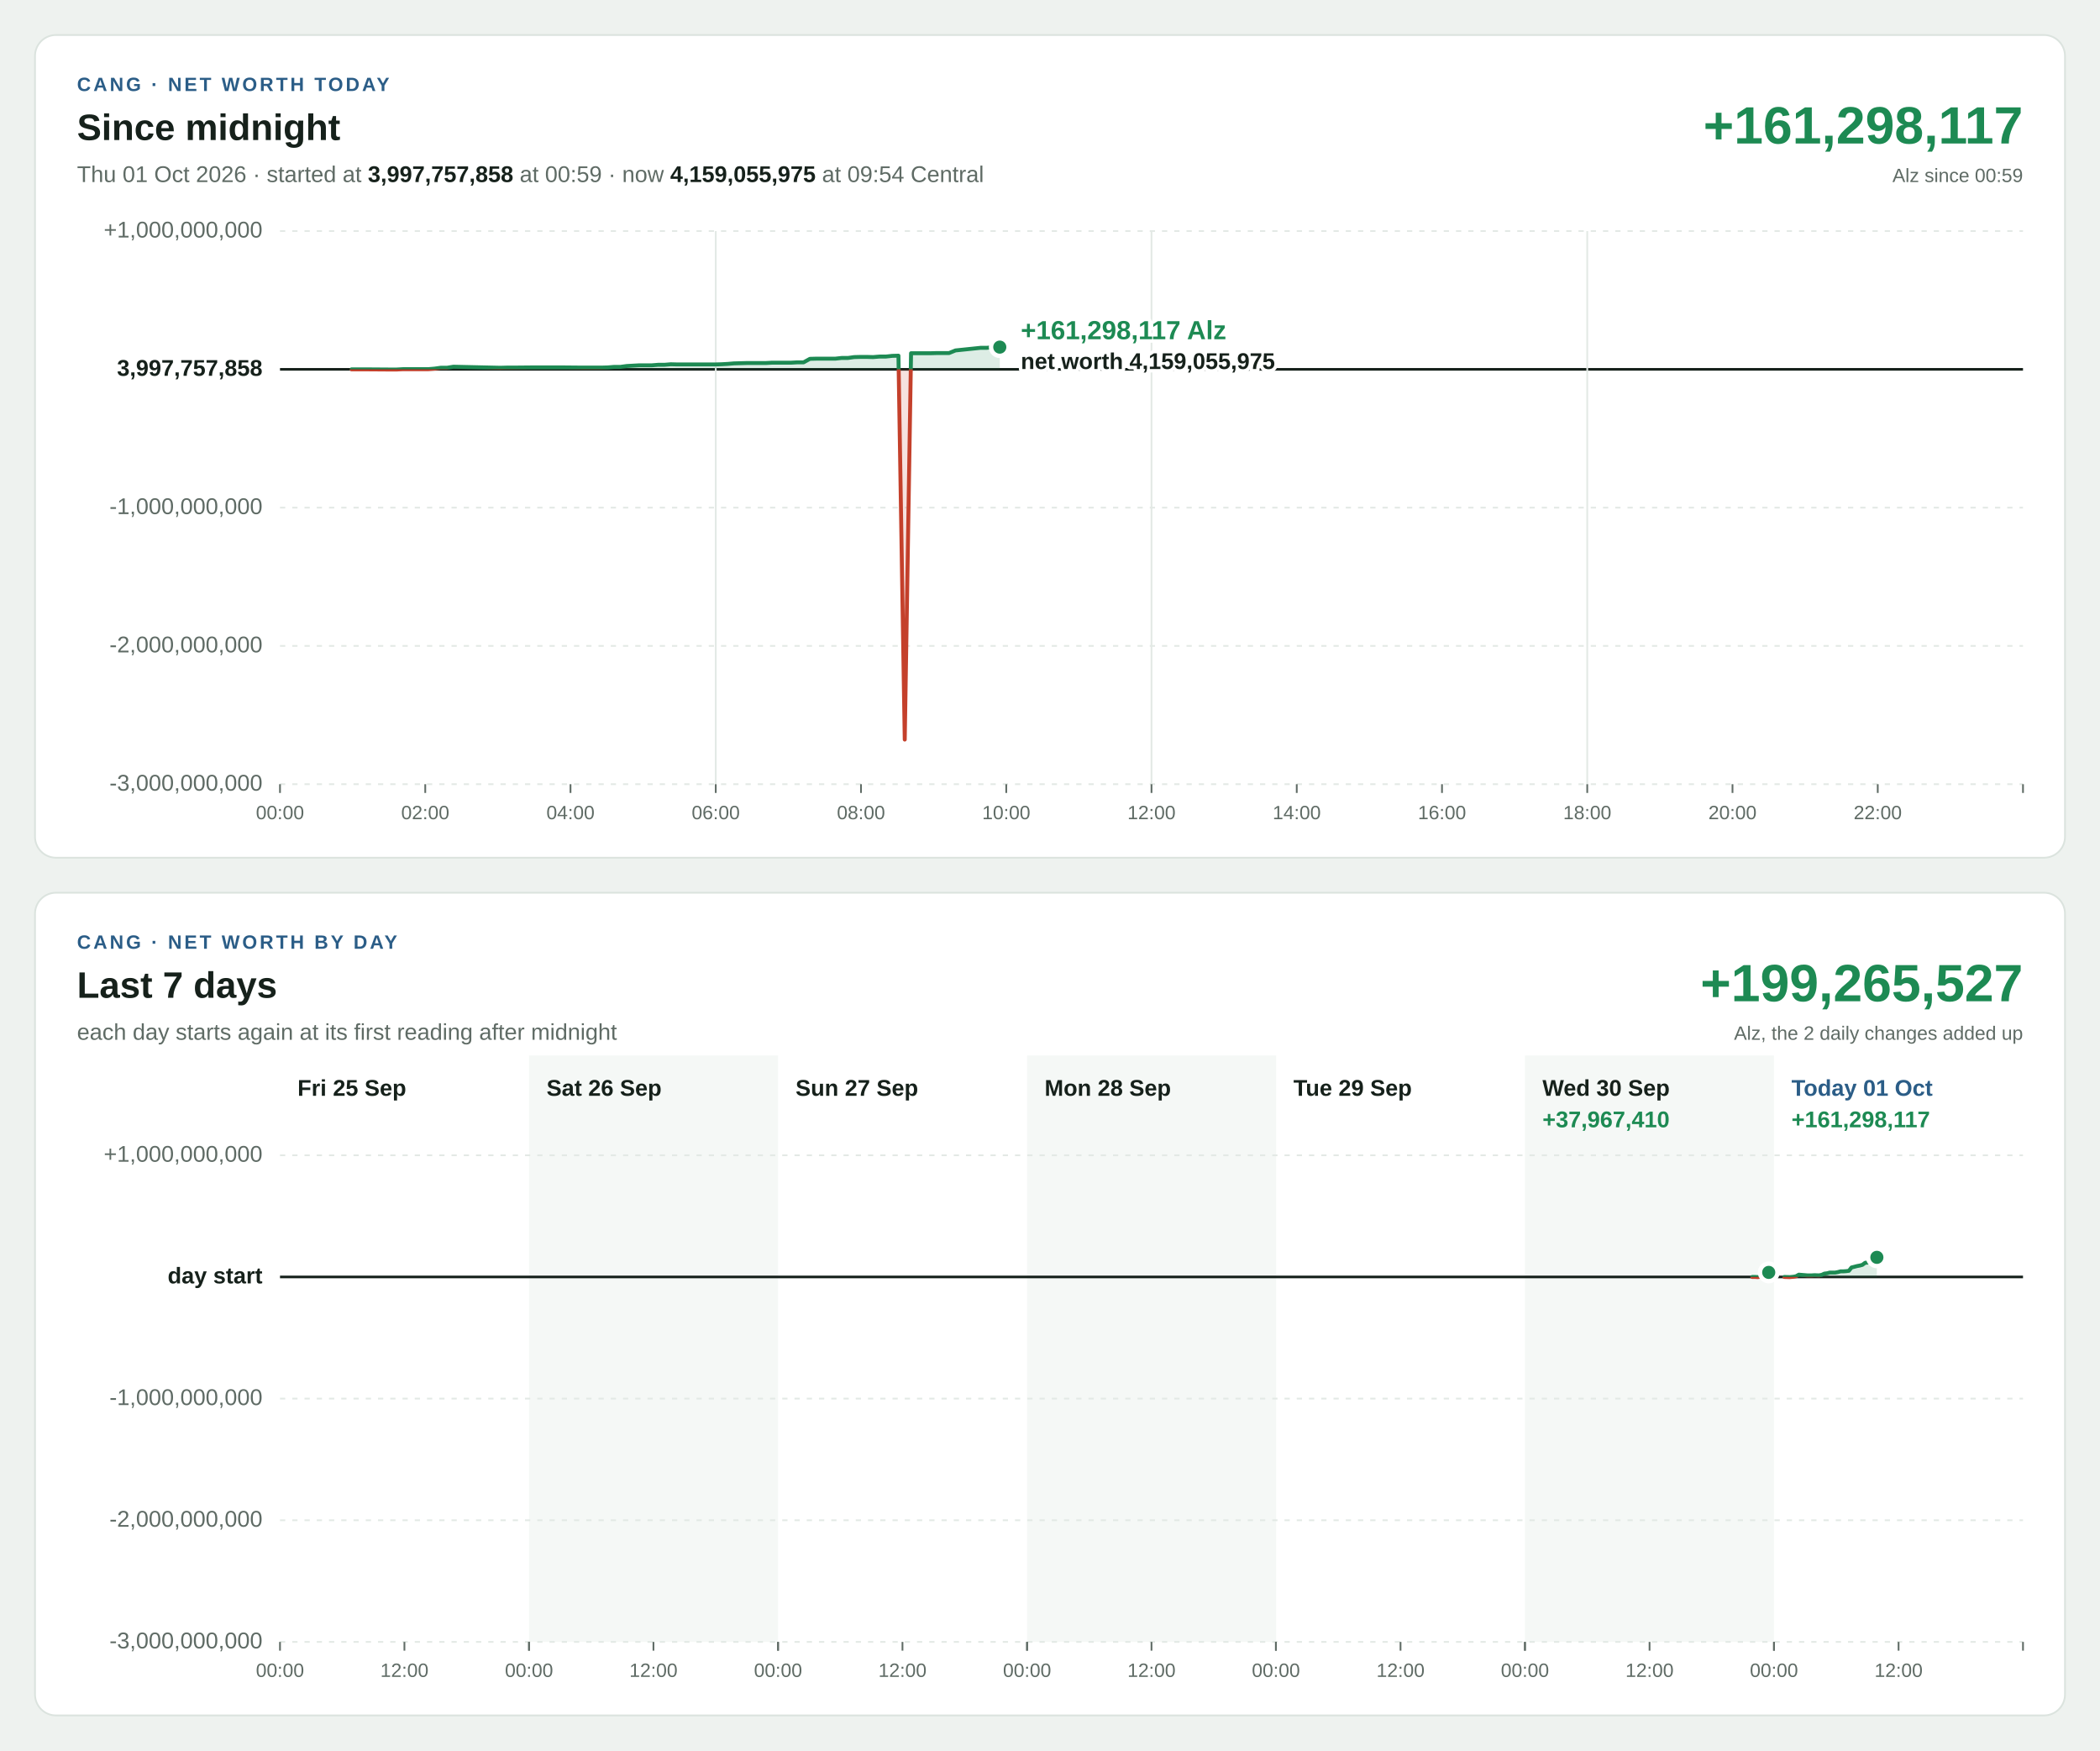
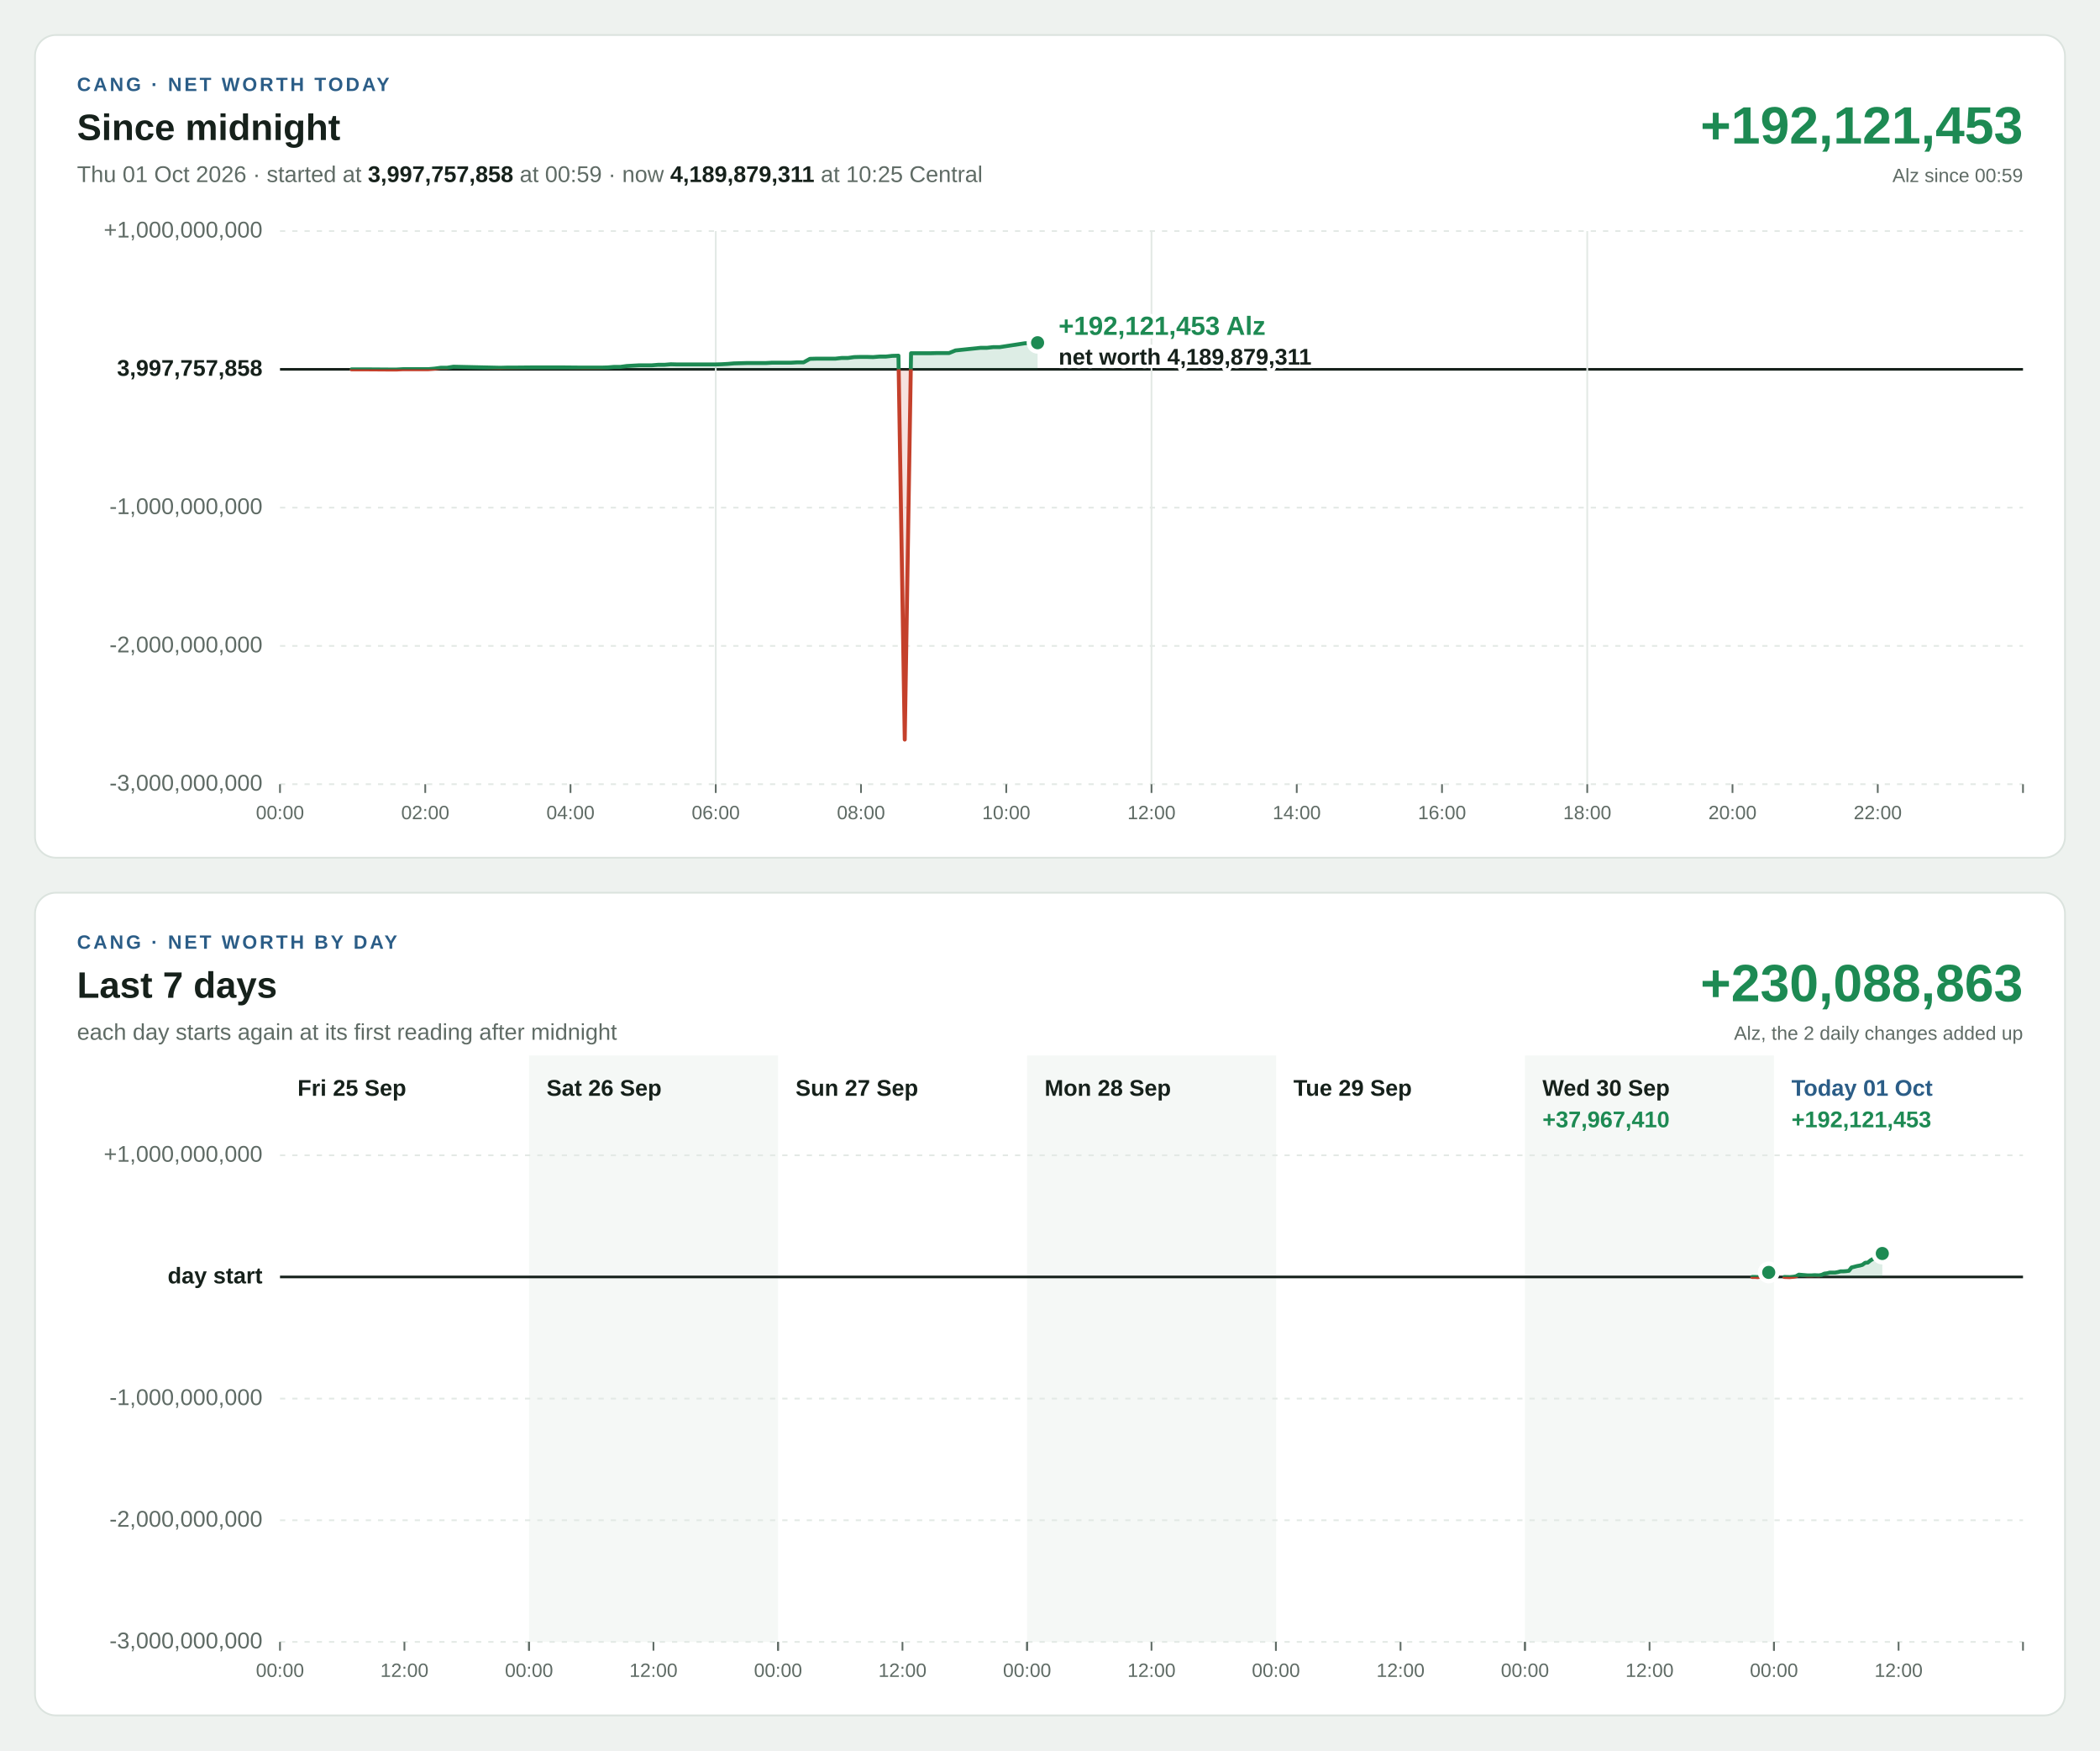
<svg xmlns="http://www.w3.org/2000/svg" width="1200" height="1000" viewBox="0 0 1200 1000" font-family="Segoe UI, Helvetica Neue, Arial, sans-serif" font-size="13" style="font-variant-numeric: tabular-nums">
  <rect width="1200" height="1000" fill="#eef2ef" />
  <g transform="translate(20,20)">
    <rect width="1160" height="470" rx="12" fill="#ffffff" stroke="#dbe3de" />
    <text x="24" y="32" font-size="11" font-weight="700" letter-spacing="1.4" fill="#2b5d87">CANG · NET WORTH TODAY</text>
    <text x="24" y="60" font-size="21" font-weight="700" fill="#16211b">Since midnight</text>
-     <text x="24" y="84" fill="#5f6b65">Thu 01 Oct 2026 · started at <tspan font-weight="700" fill="#16211b">3,997,757,858</tspan> at 00:59 · now <tspan font-weight="700" fill="#16211b">4,159,055,975</tspan> at 09:54 Central</text>
-     <text x="1136" y="62" font-size="30" font-weight="700" text-anchor="end" fill="#1d8a53">+161,298,117</text>
+     <text x="24" y="84" fill="#5f6b65">Thu 01 Oct 2026 · started at <tspan font-weight="700" fill="#16211b">3,997,757,858</tspan> at 00:59 · now <tspan font-weight="700" fill="#16211b">4,189,879,311</tspan> at 10:25 Central</text>
+     <text x="1136" y="62" font-size="30" font-weight="700" text-anchor="end" fill="#1d8a53">+192,121,453</text>
    <text x="1136" y="84" font-size="11" text-anchor="end" fill="#5f6b65">Alz since 00:59</text>
    <line x1="140" x2="1136" y1="428.0" y2="428.0" stroke="#e3e9e5" stroke-width="1" stroke-dasharray="3 4" />
    <text x="130" y="428.0" text-anchor="end" dominant-baseline="middle" font-weight="400" fill="#5f6b65">-3,000,000,000</text>
    <line x1="140" x2="1136" y1="349.0" y2="349.0" stroke="#e3e9e5" stroke-width="1" stroke-dasharray="3 4" />
    <text x="130" y="349.0" text-anchor="end" dominant-baseline="middle" font-weight="400" fill="#5f6b65">-2,000,000,000</text>
    <line x1="140" x2="1136" y1="270.0" y2="270.0" stroke="#e3e9e5" stroke-width="1" stroke-dasharray="3 4" />
    <text x="130" y="270.0" text-anchor="end" dominant-baseline="middle" font-weight="400" fill="#5f6b65">-1,000,000,000</text>
    <line x1="140" x2="1136" y1="191.0" y2="191.0" stroke="#16211b" stroke-width="1.5" />
    <text x="130" y="191.0" text-anchor="end" dominant-baseline="middle" font-weight="700" fill="#16211b">3,997,757,858</text>
    <line x1="140" x2="1136" y1="112.0" y2="112.0" stroke="#e3e9e5" stroke-width="1" stroke-dasharray="3 4" />
    <text x="130" y="112.0" text-anchor="end" dominant-baseline="middle" font-weight="400" fill="#5f6b65">+1,000,000,000</text>
    <line x1="140.0" x2="140.0" y1="428" y2="433" stroke="#5f6b65" stroke-width="1" />
    <text x="140.0" y="448" font-size="11" text-anchor="middle" fill="#5f6b65">00:00</text>
    <line x1="223.0" x2="223.0" y1="428" y2="433" stroke="#5f6b65" stroke-width="1" />
    <text x="223.0" y="448" font-size="11" text-anchor="middle" fill="#5f6b65">02:00</text>
    <line x1="306.0" x2="306.0" y1="428" y2="433" stroke="#5f6b65" stroke-width="1" />
    <text x="306.0" y="448" font-size="11" text-anchor="middle" fill="#5f6b65">04:00</text>
    <line x1="389.0" x2="389.0" y1="112" y2="428" stroke="#e3e9e5" stroke-width="1" />
    <line x1="389.0" x2="389.0" y1="428" y2="433" stroke="#5f6b65" stroke-width="1" />
    <text x="389.0" y="448" font-size="11" text-anchor="middle" fill="#5f6b65">06:00</text>
    <line x1="472.0" x2="472.0" y1="428" y2="433" stroke="#5f6b65" stroke-width="1" />
    <text x="472.0" y="448" font-size="11" text-anchor="middle" fill="#5f6b65">08:00</text>
    <line x1="555.0" x2="555.0" y1="428" y2="433" stroke="#5f6b65" stroke-width="1" />
    <text x="555.0" y="448" font-size="11" text-anchor="middle" fill="#5f6b65">10:00</text>
    <line x1="638.0" x2="638.0" y1="112" y2="428" stroke="#e3e9e5" stroke-width="1" />
    <line x1="638.0" x2="638.0" y1="428" y2="433" stroke="#5f6b65" stroke-width="1" />
    <text x="638.0" y="448" font-size="11" text-anchor="middle" fill="#5f6b65">12:00</text>
    <line x1="721.0" x2="721.0" y1="428" y2="433" stroke="#5f6b65" stroke-width="1" />
    <text x="721.0" y="448" font-size="11" text-anchor="middle" fill="#5f6b65">14:00</text>
    <line x1="804.0" x2="804.0" y1="428" y2="433" stroke="#5f6b65" stroke-width="1" />
    <text x="804.0" y="448" font-size="11" text-anchor="middle" fill="#5f6b65">16:00</text>
    <line x1="887.0" x2="887.0" y1="112" y2="428" stroke="#e3e9e5" stroke-width="1" />
    <line x1="887.0" x2="887.0" y1="428" y2="433" stroke="#5f6b65" stroke-width="1" />
    <text x="887.0" y="448" font-size="11" text-anchor="middle" fill="#5f6b65">18:00</text>
    <line x1="970.0" x2="970.0" y1="428" y2="433" stroke="#5f6b65" stroke-width="1" />
    <text x="970.0" y="448" font-size="11" text-anchor="middle" fill="#5f6b65">20:00</text>
    <line x1="1053.0" x2="1053.0" y1="428" y2="433" stroke="#5f6b65" stroke-width="1" />
    <text x="1053.0" y="448" font-size="11" text-anchor="middle" fill="#5f6b65">22:00</text>
    <line x1="1136.0" x2="1136.0" y1="428" y2="433" stroke="#5f6b65" stroke-width="1" />
    <defs>
-       <path id="shape-today" d="M180.9 191.0L180.9 191.0L184.6 191.0L188.2 191.0L202.9 191.1L206.6 191.1L210.2 190.9L217.3 190.9L220.9 190.9L224.6 190.9L228.2 190.6L231.8 190.1L235.4 190.1L239.1 189.5L265.9 190.1L269.5 190.0L273.1 190.0L283.9 189.9L287.5 189.9L291.2 189.9L294.8 189.9L298.4 189.9L302.0 189.9L312.9 190.0L316.5 190.0L320.1 190.0L323.7 190.0L327.3 189.9L330.9 189.6L334.5 189.6L338.1 189.1L341.7 188.9L345.3 188.7L348.9 188.7L352.5 188.7L356.1 188.4L359.7 188.4L363.3 188.1L367.0 188.2L370.5 188.2L374.1 188.2L377.8 188.2L381.4 188.2L385.0 188.2L388.6 188.2L392.2 188.1L395.8 187.9L399.4 187.6L403.0 187.5L406.6 187.4L410.3 187.4L413.9 187.4L417.5 187.4L421.1 187.2L424.7 187.2L428.4 187.2L432.0 187.2L435.6 187.0L439.2 187.0L442.8 185.0L446.4 184.9L450.0 184.9L453.6 184.9L457.3 184.9L460.9 184.5L464.5 184.5L468.1 184.0L471.7 183.9L475.3 183.9L478.9 184.0L482.6 183.7L486.2 183.7L489.8 183.3L493.4 183.2L497.0 402.5L500.6 181.8L504.3 181.8L507.9 181.8L511.5 181.8L515.1 181.7L518.7 181.7L522.3 181.7L526.0 180.2L540.4 178.7L544.0 178.7L547.6 178.3L551.3 178.3L551.3 191.0Z" />
-       <path id="line-today" d="M180.9 191.0L184.6 191.0L188.2 191.0L202.9 191.1L206.6 191.1L210.2 190.9L217.3 190.9L220.9 190.9L224.6 190.9L228.2 190.6L231.8 190.1L235.4 190.1L239.1 189.5L265.9 190.1L269.5 190.0L273.1 190.0L283.9 189.9L287.5 189.9L291.2 189.9L294.8 189.9L298.4 189.9L302.0 189.9L312.9 190.0L316.5 190.0L320.1 190.0L323.7 190.0L327.3 189.9L330.9 189.6L334.5 189.6L338.1 189.1L341.7 188.9L345.3 188.7L348.9 188.7L352.5 188.7L356.1 188.4L359.7 188.4L363.3 188.1L367.0 188.2L370.5 188.2L374.1 188.2L377.8 188.2L381.4 188.2L385.0 188.2L388.6 188.2L392.2 188.1L395.8 187.9L399.4 187.6L403.0 187.5L406.6 187.4L410.3 187.4L413.9 187.4L417.5 187.4L421.1 187.2L424.7 187.2L428.4 187.2L432.0 187.2L435.6 187.0L439.2 187.0L442.8 185.0L446.4 184.9L450.0 184.9L453.6 184.9L457.3 184.9L460.9 184.5L464.5 184.5L468.1 184.0L471.7 183.9L475.3 183.9L478.9 184.0L482.6 183.7L486.2 183.7L489.8 183.3L493.4 183.2L497.0 402.5L500.6 181.8L504.3 181.8L507.9 181.8L511.5 181.8L515.1 181.7L518.7 181.7L522.3 181.7L526.0 180.2L540.4 178.7L544.0 178.7L547.6 178.3L551.3 178.3" />
+       <path id="shape-today" d="M180.9 191.0L180.9 191.0L184.6 191.0L188.2 191.0L202.9 191.1L206.6 191.1L210.2 190.9L217.3 190.9L220.9 190.9L224.6 190.9L228.2 190.6L231.8 190.1L235.4 190.1L239.1 189.5L265.9 190.1L269.5 190.0L273.1 190.0L283.9 189.9L287.5 189.9L291.2 189.9L294.8 189.9L298.4 189.9L302.0 189.9L312.9 190.0L316.5 190.0L320.1 190.0L323.7 190.0L327.3 189.9L330.9 189.6L334.5 189.6L338.1 189.1L341.7 188.9L345.3 188.7L348.9 188.7L352.5 188.7L356.1 188.4L359.7 188.4L363.3 188.1L367.0 188.2L370.5 188.2L374.1 188.2L377.8 188.2L381.4 188.2L385.0 188.2L388.6 188.2L392.2 188.1L395.8 187.9L399.4 187.6L403.0 187.5L406.6 187.4L410.3 187.4L413.9 187.4L417.5 187.4L421.1 187.2L424.7 187.2L428.4 187.2L432.0 187.2L435.6 187.0L439.2 187.0L442.8 185.0L446.4 184.9L450.0 184.9L453.6 184.9L457.3 184.9L460.9 184.5L464.5 184.5L468.1 184.0L471.7 183.9L475.3 183.9L478.9 184.0L482.6 183.7L486.2 183.7L489.8 183.3L493.4 183.2L497.0 402.5L500.6 181.8L504.3 181.8L507.9 181.8L511.5 181.8L515.1 181.7L518.7 181.7L522.3 181.7L526.0 180.2L540.4 178.7L544.0 178.7L547.6 178.3L551.3 178.3L565.7 176.1L569.3 176.1L572.9 175.8L572.9 191.0Z" />
+       <path id="line-today" d="M180.9 191.0L184.6 191.0L188.2 191.0L202.9 191.1L206.6 191.1L210.2 190.9L217.3 190.9L220.9 190.9L224.6 190.9L228.2 190.6L231.8 190.1L235.4 190.1L239.1 189.5L265.9 190.1L269.5 190.0L273.1 190.0L283.9 189.9L287.5 189.9L291.2 189.9L294.8 189.9L298.4 189.9L302.0 189.9L312.9 190.0L316.5 190.0L320.1 190.0L323.7 190.0L327.3 189.9L330.9 189.6L334.5 189.6L338.1 189.1L341.7 188.9L345.3 188.7L348.9 188.7L352.5 188.7L356.1 188.4L359.7 188.4L363.3 188.1L367.0 188.2L370.5 188.2L374.1 188.2L377.8 188.2L381.4 188.2L385.0 188.2L388.6 188.2L392.2 188.1L395.8 187.9L399.4 187.6L403.0 187.5L406.6 187.4L410.3 187.4L413.9 187.4L417.5 187.4L421.1 187.2L424.7 187.2L428.4 187.2L432.0 187.2L435.6 187.0L439.2 187.0L442.8 185.0L446.4 184.9L450.0 184.9L453.6 184.9L457.3 184.9L460.9 184.5L464.5 184.5L468.1 184.0L471.7 183.9L475.3 183.9L478.9 184.0L482.6 183.7L486.2 183.7L489.8 183.3L493.4 183.2L497.0 402.5L500.6 181.8L504.3 181.8L507.9 181.8L511.5 181.8L515.1 181.7L518.7 181.7L522.3 181.7L526.0 180.2L540.4 178.7L544.0 178.7L547.6 178.3L551.3 178.3L565.7 176.1L569.3 176.1L572.9 175.8" />
      <clipPath id="up-today">
        <rect x="140" y="112" width="996" height="79.0" />
      </clipPath>
      <clipPath id="down-today">
        <rect x="140" y="191.0" width="996" height="237.0" />
      </clipPath>
    </defs>
    <use href="#shape-today" fill="#1d8a53" fill-opacity="0.15" clip-path="url(#up-today)" />
    <use href="#line-today" fill="none" stroke="#1d8a53" stroke-width="2.25" stroke-linejoin="round" stroke-linecap="round" clip-path="url(#up-today)" />
    <use href="#shape-today" fill="#c4402b" fill-opacity="0.15" clip-path="url(#down-today)" />
    <use href="#line-today" fill="none" stroke="#c4402b" stroke-width="2.25" stroke-linejoin="round" stroke-linecap="round" clip-path="url(#down-today)" />
-     <circle cx="551.3" cy="178.3" r="5" fill="#1d8a53" stroke="#ffffff" stroke-width="2.5" />
-     <text x="563.3" y="173.8" text-anchor="start" font-size="15" font-weight="700" fill="#1d8a53" stroke="#ffffff" stroke-width="4" stroke-linejoin="round" paint-order="stroke">+161,298,117 Alz</text>
-     <text x="563.3" y="190.8" text-anchor="start" font-size="13" font-weight="600" fill="#16211b" stroke="#ffffff" stroke-width="4" stroke-linejoin="round" paint-order="stroke">net worth 4,159,055,975</text>
+     <circle cx="572.9" cy="175.8" r="5" fill="#1d8a53" stroke="#ffffff" stroke-width="2.5" />
+     <text x="584.9" y="171.3" text-anchor="start" font-size="15" font-weight="700" fill="#1d8a53" stroke="#ffffff" stroke-width="4" stroke-linejoin="round" paint-order="stroke">+192,121,453 Alz</text>
+     <text x="584.9" y="188.3" text-anchor="start" font-size="13" font-weight="600" fill="#16211b" stroke="#ffffff" stroke-width="4" stroke-linejoin="round" paint-order="stroke">net worth 4,189,879,311</text>
  </g>
  <g transform="translate(20,510)">
    <rect width="1160" height="470" rx="12" fill="#ffffff" stroke="#dbe3de" />
    <text x="24" y="32" font-size="11" font-weight="700" letter-spacing="1.4" fill="#2b5d87">CANG · NET WORTH BY DAY</text>
    <text x="24" y="60" font-size="21" font-weight="700" fill="#16211b">Last 7 days</text>
    <text x="24" y="84" fill="#5f6b65">each day starts again at its first reading after midnight</text>
-     <text x="1136" y="62" font-size="30" font-weight="700" text-anchor="end" fill="#1d8a53">+199,265,527</text>
+     <text x="1136" y="62" font-size="30" font-weight="700" text-anchor="end" fill="#1d8a53">+230,088,863</text>
    <text x="1136" y="84" font-size="11" text-anchor="end" fill="#5f6b65">Alz, the 2 daily changes added up</text>
    <rect x="282.3" y="93" width="142.3" height="335" fill="#f5f8f6" />
    <rect x="566.9" y="93" width="142.3" height="335" fill="#f5f8f6" />
    <rect x="851.4" y="93" width="142.3" height="335" fill="#f5f8f6" />
    <line x1="140" x2="1136" y1="428.0" y2="428.0" stroke="#e3e9e5" stroke-width="1" stroke-dasharray="3 4" />
    <text x="130" y="428.0" text-anchor="end" dominant-baseline="middle" font-weight="400" fill="#5f6b65">-3,000,000,000</text>
    <line x1="140" x2="1136" y1="358.5" y2="358.5" stroke="#e3e9e5" stroke-width="1" stroke-dasharray="3 4" />
    <text x="130" y="358.5" text-anchor="end" dominant-baseline="middle" font-weight="400" fill="#5f6b65">-2,000,000,000</text>
    <line x1="140" x2="1136" y1="289.0" y2="289.0" stroke="#e3e9e5" stroke-width="1" stroke-dasharray="3 4" />
    <text x="130" y="289.0" text-anchor="end" dominant-baseline="middle" font-weight="400" fill="#5f6b65">-1,000,000,000</text>
    <line x1="140" x2="1136" y1="219.5" y2="219.5" stroke="#16211b" stroke-width="1.5" />
    <text x="130" y="219.5" text-anchor="end" dominant-baseline="middle" font-weight="700" fill="#16211b">day start</text>
    <line x1="140" x2="1136" y1="150.0" y2="150.0" stroke="#e3e9e5" stroke-width="1" stroke-dasharray="3 4" />
    <text x="130" y="150.0" text-anchor="end" dominant-baseline="middle" font-weight="400" fill="#5f6b65">+1,000,000,000</text>
    <text x="150.0" y="116" font-weight="700" fill="#16211b">Fri 25 Sep</text>
    <line x1="140.0" x2="140.0" y1="428" y2="433" stroke="#5f6b65" stroke-width="1" />
    <text x="140.0" y="448" font-size="11" text-anchor="middle" fill="#5f6b65">00:00</text>
    <line x1="211.1" x2="211.1" y1="428" y2="433" stroke="#5f6b65" stroke-width="1" />
    <text x="211.1" y="448" font-size="11" text-anchor="middle" fill="#5f6b65">12:00</text>
    <line x1="282.3" x2="282.3" y1="428" y2="433" stroke="#5f6b65" stroke-width="1" />
    <text x="292.3" y="116" font-weight="700" fill="#16211b">Sat 26 Sep</text>
    <line x1="282.3" x2="282.3" y1="428" y2="433" stroke="#5f6b65" stroke-width="1" />
    <text x="282.3" y="448" font-size="11" text-anchor="middle" fill="#5f6b65">00:00</text>
    <line x1="353.4" x2="353.4" y1="428" y2="433" stroke="#5f6b65" stroke-width="1" />
    <text x="353.4" y="448" font-size="11" text-anchor="middle" fill="#5f6b65">12:00</text>
    <line x1="424.6" x2="424.6" y1="428" y2="433" stroke="#5f6b65" stroke-width="1" />
    <text x="434.6" y="116" font-weight="700" fill="#16211b">Sun 27 Sep</text>
    <line x1="424.6" x2="424.6" y1="428" y2="433" stroke="#5f6b65" stroke-width="1" />
    <text x="424.6" y="448" font-size="11" text-anchor="middle" fill="#5f6b65">00:00</text>
    <line x1="495.7" x2="495.7" y1="428" y2="433" stroke="#5f6b65" stroke-width="1" />
    <text x="495.7" y="448" font-size="11" text-anchor="middle" fill="#5f6b65">12:00</text>
    <line x1="566.9" x2="566.9" y1="428" y2="433" stroke="#5f6b65" stroke-width="1" />
    <text x="576.9" y="116" font-weight="700" fill="#16211b">Mon 28 Sep</text>
    <line x1="566.9" x2="566.9" y1="428" y2="433" stroke="#5f6b65" stroke-width="1" />
    <text x="566.9" y="448" font-size="11" text-anchor="middle" fill="#5f6b65">00:00</text>
    <line x1="638.0" x2="638.0" y1="428" y2="433" stroke="#5f6b65" stroke-width="1" />
    <text x="638.0" y="448" font-size="11" text-anchor="middle" fill="#5f6b65">12:00</text>
    <line x1="709.1" x2="709.1" y1="428" y2="433" stroke="#5f6b65" stroke-width="1" />
    <text x="719.1" y="116" font-weight="700" fill="#16211b">Tue 29 Sep</text>
    <line x1="709.1" x2="709.1" y1="428" y2="433" stroke="#5f6b65" stroke-width="1" />
    <text x="709.1" y="448" font-size="11" text-anchor="middle" fill="#5f6b65">00:00</text>
    <line x1="780.3" x2="780.3" y1="428" y2="433" stroke="#5f6b65" stroke-width="1" />
    <text x="780.3" y="448" font-size="11" text-anchor="middle" fill="#5f6b65">12:00</text>
    <line x1="851.4" x2="851.4" y1="428" y2="433" stroke="#5f6b65" stroke-width="1" />
    <text x="861.4" y="116" font-weight="700" fill="#16211b">Wed 30 Sep</text>
    <line x1="851.4" x2="851.4" y1="428" y2="433" stroke="#5f6b65" stroke-width="1" />
    <text x="851.4" y="448" font-size="11" text-anchor="middle" fill="#5f6b65">00:00</text>
    <line x1="922.6" x2="922.6" y1="428" y2="433" stroke="#5f6b65" stroke-width="1" />
    <text x="922.6" y="448" font-size="11" text-anchor="middle" fill="#5f6b65">12:00</text>
    <line x1="993.7" x2="993.7" y1="428" y2="433" stroke="#5f6b65" stroke-width="1" />
    <text x="861.4" y="134" font-weight="700" fill="#1d8a53">+37,967,410</text>
    <defs>
      <path id="shape-day5" d="M981.3 219.5L981.3 219.5L982.9 219.5L984.4 219.6L986.0 219.4L987.5 219.4L989.1 218.4L990.7 216.9L990.7 219.5Z" />
      <path id="line-day5" d="M981.3 219.5L982.9 219.5L984.4 219.6L986.0 219.4L987.5 219.4L989.1 218.4L990.7 216.9" />
      <clipPath id="up-day5">
        <rect x="140" y="150" width="996" height="69.5" />
      </clipPath>
      <clipPath id="down-day5">
        <rect x="140" y="219.5" width="996" height="208.5" />
      </clipPath>
    </defs>
    <use href="#shape-day5" fill="#1d8a53" fill-opacity="0.15" clip-path="url(#up-day5)" />
    <use href="#line-day5" fill="none" stroke="#1d8a53" stroke-width="2.25" stroke-linejoin="round" stroke-linecap="round" clip-path="url(#up-day5)" />
    <use href="#shape-day5" fill="#c4402b" fill-opacity="0.15" clip-path="url(#down-day5)" />
    <use href="#line-day5" fill="none" stroke="#c4402b" stroke-width="2.25" stroke-linejoin="round" stroke-linecap="round" clip-path="url(#down-day5)" />
    <circle cx="990.7" cy="216.9" r="5" fill="#1d8a53" stroke="#ffffff" stroke-width="2.5" />
    <text x="1003.7" y="116" font-weight="700" fill="#2b5d87">Today 01 Oct</text>
    <line x1="993.7" x2="993.7" y1="428" y2="433" stroke="#5f6b65" stroke-width="1" />
    <text x="993.7" y="448" font-size="11" text-anchor="middle" fill="#5f6b65">00:00</text>
    <line x1="1064.9" x2="1064.9" y1="428" y2="433" stroke="#5f6b65" stroke-width="1" />
    <text x="1064.9" y="448" font-size="11" text-anchor="middle" fill="#5f6b65">12:00</text>
    <line x1="1136.0" x2="1136.0" y1="428" y2="433" stroke="#5f6b65" stroke-width="1" />
-     <text x="1003.7" y="134" font-weight="700" fill="#1d8a53">+161,298,117</text>
+     <text x="1003.7" y="134" font-weight="700" fill="#1d8a53">+192,121,453</text>
    <defs>
-       <path id="shape-day6" d="M999.6 219.5L999.6 219.5L1002.7 219.6L1004.8 219.4L1006.3 219.1L1007.9 218.2L1012.7 218.6L1015.3 218.6L1016.9 218.5L1019.4 218.6L1021.0 218.3L1022.5 217.6L1024.1 217.4L1025.6 217.0L1027.2 217.0L1028.7 217.0L1030.3 216.7L1031.8 216.3L1033.4 216.3L1034.9 216.2L1036.5 216.0L1038.0 214.1L1039.6 213.7L1041.1 213.3L1042.7 213.0L1044.2 212.6L1045.8 211.4L1047.3 211.3L1048.9 210.0L1051.9 208.3L1052.5 208.3L1052.5 219.5Z" />
-       <path id="line-day6" d="M999.6 219.5L1002.7 219.6L1004.8 219.4L1006.3 219.1L1007.9 218.2L1012.7 218.6L1015.3 218.6L1016.9 218.5L1019.4 218.6L1021.0 218.3L1022.5 217.6L1024.1 217.4L1025.6 217.0L1027.2 217.0L1028.7 217.0L1030.3 216.7L1031.8 216.3L1033.4 216.3L1034.9 216.2L1036.5 216.0L1038.0 214.1L1039.6 213.7L1041.1 213.3L1042.7 213.0L1044.2 212.6L1045.8 211.4L1047.3 211.3L1048.9 210.0L1051.9 208.3L1052.5 208.3" />
+       <path id="shape-day6" d="M999.6 219.5L999.6 219.5L1002.7 219.6L1004.8 219.4L1006.3 219.1L1007.9 218.2L1012.7 218.6L1015.3 218.6L1016.9 218.5L1019.4 218.6L1021.0 218.3L1022.5 217.6L1024.1 217.4L1025.6 217.0L1027.2 217.0L1028.7 217.0L1030.3 216.7L1031.8 216.3L1033.4 216.3L1034.9 216.2L1036.5 216.0L1038.0 214.1L1039.6 213.7L1041.1 213.3L1042.7 213.0L1044.2 212.6L1045.8 211.4L1047.3 211.3L1048.9 210.0L1051.9 208.3L1055.0 206.4L1055.6 206.1L1055.6 219.5Z" />
+       <path id="line-day6" d="M999.6 219.5L1002.7 219.6L1004.8 219.4L1006.3 219.1L1007.9 218.2L1012.7 218.6L1015.3 218.6L1016.9 218.5L1019.4 218.6L1021.0 218.3L1022.5 217.6L1024.1 217.4L1025.6 217.0L1027.2 217.0L1028.7 217.0L1030.3 216.7L1031.8 216.3L1033.4 216.3L1034.9 216.2L1036.5 216.0L1038.0 214.1L1039.6 213.7L1041.1 213.3L1042.7 213.0L1044.2 212.6L1045.8 211.4L1047.3 211.3L1048.9 210.0L1051.9 208.3L1055.0 206.4L1055.6 206.1" />
      <clipPath id="up-day6">
        <rect x="140" y="150" width="996" height="69.5" />
      </clipPath>
      <clipPath id="down-day6">
        <rect x="140" y="219.5" width="996" height="208.5" />
      </clipPath>
    </defs>
    <use href="#shape-day6" fill="#1d8a53" fill-opacity="0.15" clip-path="url(#up-day6)" />
    <use href="#line-day6" fill="none" stroke="#1d8a53" stroke-width="2.25" stroke-linejoin="round" stroke-linecap="round" clip-path="url(#up-day6)" />
    <use href="#shape-day6" fill="#c4402b" fill-opacity="0.15" clip-path="url(#down-day6)" />
    <use href="#line-day6" fill="none" stroke="#c4402b" stroke-width="2.25" stroke-linejoin="round" stroke-linecap="round" clip-path="url(#down-day6)" />
-     <circle cx="1052.5" cy="208.3" r="5" fill="#1d8a53" stroke="#ffffff" stroke-width="2.5" />
+     <circle cx="1055.6" cy="206.1" r="5" fill="#1d8a53" stroke="#ffffff" stroke-width="2.5" />
  </g>
</svg>
